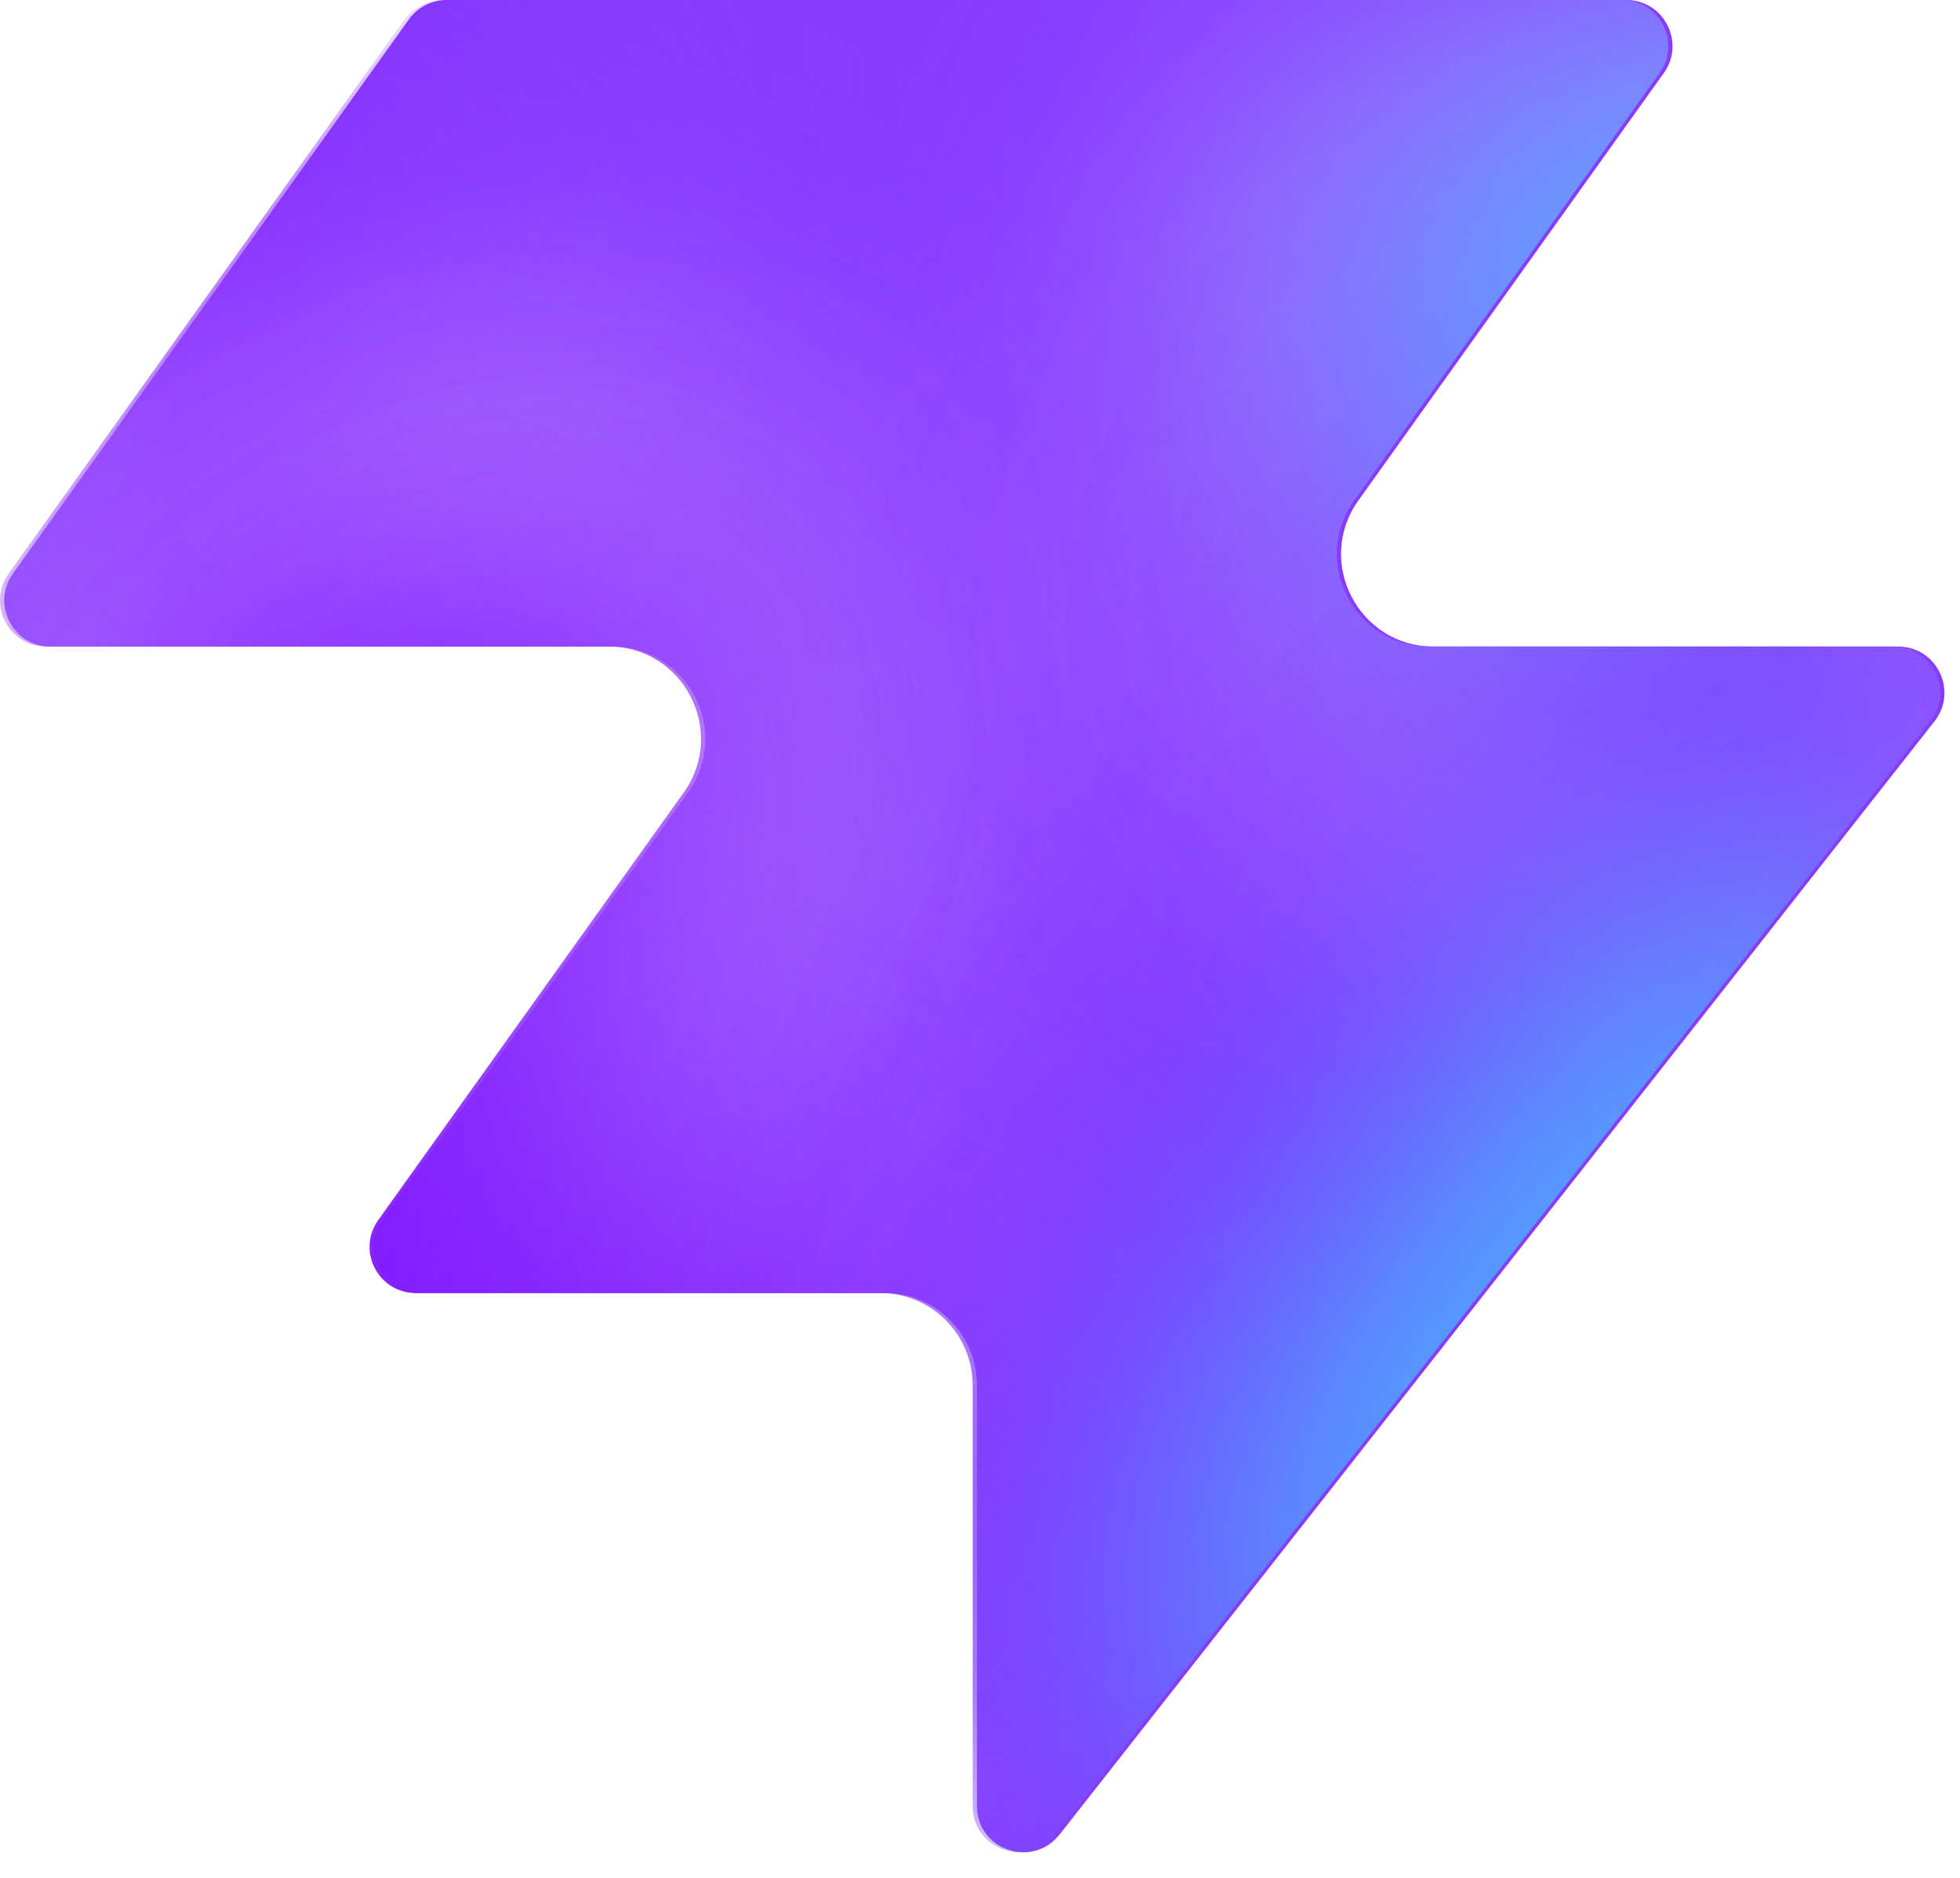
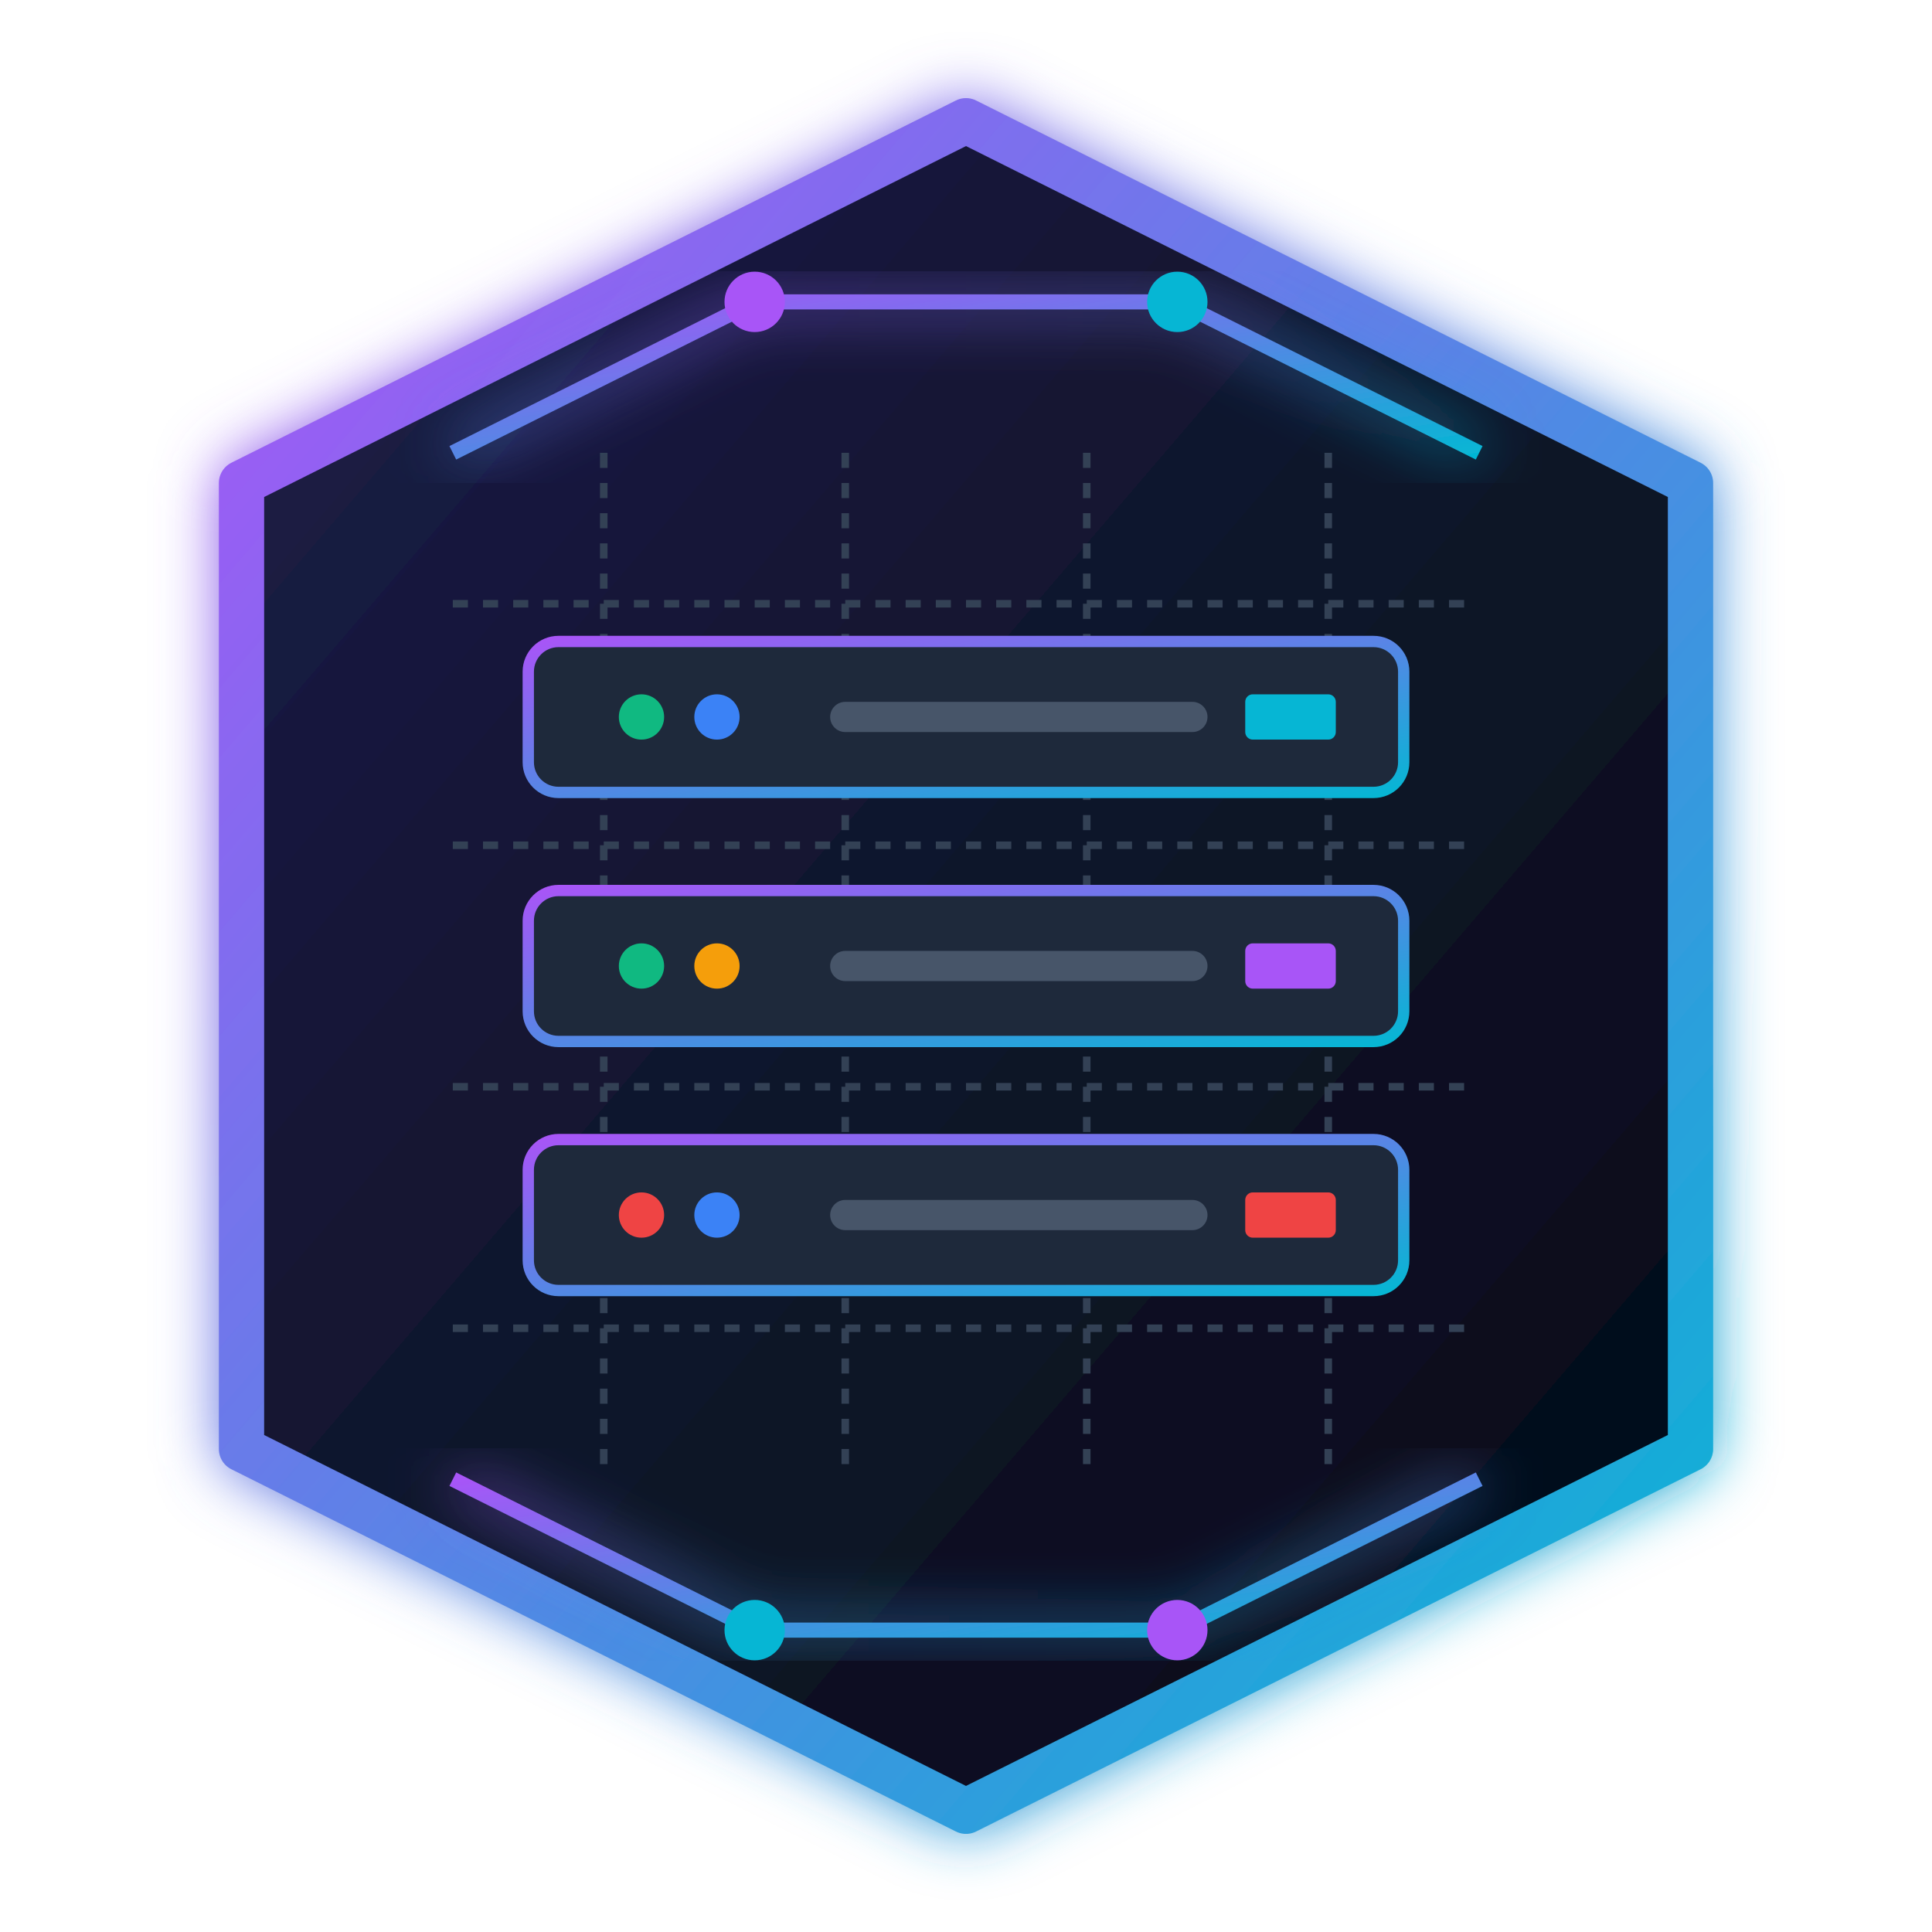
- <svg xmlns="http://www.w3.org/2000/svg" width="48" height="46" fill="none" viewBox="0 0 48 46">
-   <path fill="#863bff" d="M25.946 44.938c-.664.845-2.021.375-2.021-.698V33.937a2.26 2.26 0 0 0-2.262-2.262H10.287c-.92 0-1.456-1.04-.92-1.788l7.48-10.471c1.07-1.497 0-3.578-1.842-3.578H1.237c-.92 0-1.456-1.04-.92-1.788L10.013.474c.214-.297.556-.474.92-.474h28.894c.92 0 1.456 1.04.92 1.788l-7.48 10.471c-1.07 1.498 0 3.579 1.842 3.579h11.377c.943 0 1.473 1.088.89 1.83L25.947 44.94z" style="fill:#863bff;fill:color(display-p3 .525 .23 1);fill-opacity:1" />
-   <mask id="a" width="48" height="46" x="0" y="0" maskUnits="userSpaceOnUse" style="mask-type:alpha">
-     <path fill="#000" d="M25.842 44.938c-.664.844-2.021.375-2.021-.698V33.937a2.26 2.26 0 0 0-2.262-2.262H10.183c-.92 0-1.456-1.04-.92-1.788l7.48-10.471c1.07-1.498 0-3.579-1.842-3.579H1.133c-.92 0-1.456-1.04-.92-1.787L9.91.473c.214-.297.556-.474.92-.474h28.894c.92 0 1.456 1.04.92 1.788l-7.48 10.471c-1.07 1.498 0 3.578 1.842 3.578h11.377c.943 0 1.473 1.088.89 1.832L25.843 44.94z" style="fill:#000;fill-opacity:1" />
-   </mask>
-   <g mask="url(#a)">
-     <g filter="url(#b)">
-       <ellipse cx="5.508" cy="14.704" fill="#ede6ff" rx="5.508" ry="14.704" style="fill:#ede6ff;fill:color(display-p3 .927 .903 1);fill-opacity:1" transform="matrix(.00324 1 1 -.00324 -4.47 31.516)" />
-     </g>
-     <g filter="url(#c)">
-       <ellipse cx="10.399" cy="29.851" fill="#ede6ff" rx="10.399" ry="29.851" style="fill:#ede6ff;fill:color(display-p3 .927 .903 1);fill-opacity:1" transform="matrix(.00324 1 1 -.00324 -39.328 7.883)" />
-     </g>
-     <g filter="url(#d)">
-       <ellipse cx="5.508" cy="30.487" fill="#7e14ff" rx="5.508" ry="30.487" style="fill:#7e14ff;fill:color(display-p3 .492 .077 1);fill-opacity:1" transform="rotate(89.814 -25.913 -14.639)scale(1 -1)" />
-     </g>
-     <g filter="url(#e)">
-       <ellipse cx="5.508" cy="30.599" fill="#7e14ff" rx="5.508" ry="30.599" style="fill:#7e14ff;fill:color(display-p3 .492 .077 1);fill-opacity:1" transform="rotate(89.814 -32.644 -3.334)scale(1 -1)" />
-     </g>
-     <g filter="url(#f)">
-       <ellipse cx="5.508" cy="30.599" fill="#7e14ff" rx="5.508" ry="30.599" style="fill:#7e14ff;fill:color(display-p3 .492 .077 1);fill-opacity:1" transform="matrix(.00324 1 1 -.00324 -34.34 30.47)" />
-     </g>
-     <g filter="url(#g)">
-       <ellipse cx="14.072" cy="22.078" fill="#ede6ff" rx="14.072" ry="22.078" style="fill:#ede6ff;fill:color(display-p3 .927 .903 1);fill-opacity:1" transform="rotate(93.35 24.506 48.493)scale(-1 1)" />
-     </g>
-     <g filter="url(#h)">
-       <ellipse cx="3.47" cy="21.501" fill="#7e14ff" rx="3.47" ry="21.501" style="fill:#7e14ff;fill:color(display-p3 .492 .077 1);fill-opacity:1" transform="rotate(89.009 28.708 47.59)scale(-1 1)" />
-     </g>
-     <g filter="url(#i)">
-       <ellipse cx="3.47" cy="21.501" fill="#7e14ff" rx="3.47" ry="21.501" style="fill:#7e14ff;fill:color(display-p3 .492 .077 1);fill-opacity:1" transform="rotate(89.009 28.708 47.59)scale(-1 1)" />
-     </g>
-     <g filter="url(#j)">
-       <ellipse cx=".387" cy="8.972" fill="#7e14ff" rx="4.407" ry="29.108" style="fill:#7e14ff;fill:color(display-p3 .492 .077 1);fill-opacity:1" transform="rotate(39.51 .387 8.972)" />
-     </g>
-     <g filter="url(#k)">
-       <ellipse cx="47.523" cy="-6.092" fill="#7e14ff" rx="4.407" ry="29.108" style="fill:#7e14ff;fill:color(display-p3 .492 .077 1);fill-opacity:1" transform="rotate(37.892 47.523 -6.092)" />
-     </g>
-     <g filter="url(#l)">
-       <ellipse cx="41.412" cy="6.333" fill="#47bfff" rx="5.971" ry="9.665" style="fill:#47bfff;fill:color(display-p3 .28 .748 1);fill-opacity:1" transform="rotate(37.892 41.412 6.333)" />
-     </g>
-     <g filter="url(#m)">
-       <ellipse cx="-1.879" cy="38.332" fill="#7e14ff" rx="4.407" ry="29.108" style="fill:#7e14ff;fill:color(display-p3 .492 .077 1);fill-opacity:1" transform="rotate(37.892 -1.88 38.332)" />
-     </g>
-     <g filter="url(#n)">
-       <ellipse cx="-1.879" cy="38.332" fill="#7e14ff" rx="4.407" ry="29.108" style="fill:#7e14ff;fill:color(display-p3 .492 .077 1);fill-opacity:1" transform="rotate(37.892 -1.88 38.332)" />
-     </g>
-     <g filter="url(#o)">
-       <ellipse cx="35.651" cy="29.907" fill="#7e14ff" rx="4.407" ry="29.108" style="fill:#7e14ff;fill:color(display-p3 .492 .077 1);fill-opacity:1" transform="rotate(37.892 35.651 29.907)" />
-     </g>
-     <g filter="url(#p)">
-       <ellipse cx="38.418" cy="32.4" fill="#47bfff" rx="5.971" ry="15.297" style="fill:#47bfff;fill:color(display-p3 .28 .748 1);fill-opacity:1" transform="rotate(37.892 38.418 32.4)" />
-     </g>
-   </g>
+ <svg xmlns="http://www.w3.org/2000/svg" viewBox="0 0 512 512" width="100%" height="100%">
  <defs>
-     <filter id="b" width="60.045" height="41.654" x="-19.77" y="16.149" color-interpolation-filters="sRGB" filterUnits="userSpaceOnUse">
-       <feFlood flood-opacity="0" result="BackgroundImageFix" />
-       <feBlend in="SourceGraphic" in2="BackgroundImageFix" result="shape" />
-       <feGaussianBlur result="effect1_foregroundBlur_2002_17158" stdDeviation="7.659" />
-     </filter>
-     <filter id="c" width="90.34" height="51.437" x="-54.613" y="-7.533" color-interpolation-filters="sRGB" filterUnits="userSpaceOnUse">
-       <feFlood flood-opacity="0" result="BackgroundImageFix" />
-       <feBlend in="SourceGraphic" in2="BackgroundImageFix" result="shape" />
-       <feGaussianBlur result="effect1_foregroundBlur_2002_17158" stdDeviation="7.659" />
-     </filter>
-     <filter id="d" width="79.355" height="29.4" x="-49.64" y="2.03" color-interpolation-filters="sRGB" filterUnits="userSpaceOnUse">
-       <feFlood flood-opacity="0" result="BackgroundImageFix" />
-       <feBlend in="SourceGraphic" in2="BackgroundImageFix" result="shape" />
-       <feGaussianBlur result="effect1_foregroundBlur_2002_17158" stdDeviation="4.596" />
-     </filter>
-     <filter id="e" width="79.579" height="29.4" x="-45.045" y="20.029" color-interpolation-filters="sRGB" filterUnits="userSpaceOnUse">
-       <feFlood flood-opacity="0" result="BackgroundImageFix" />
-       <feBlend in="SourceGraphic" in2="BackgroundImageFix" result="shape" />
-       <feGaussianBlur result="effect1_foregroundBlur_2002_17158" stdDeviation="4.596" />
-     </filter>
-     <filter id="f" width="79.579" height="29.4" x="-43.513" y="21.178" color-interpolation-filters="sRGB" filterUnits="userSpaceOnUse">
-       <feFlood flood-opacity="0" result="BackgroundImageFix" />
-       <feBlend in="SourceGraphic" in2="BackgroundImageFix" result="shape" />
-       <feGaussianBlur result="effect1_foregroundBlur_2002_17158" stdDeviation="4.596" />
-     </filter>
-     <filter id="g" width="74.749" height="58.852" x="15.756" y="-17.901" color-interpolation-filters="sRGB" filterUnits="userSpaceOnUse">
-       <feFlood flood-opacity="0" result="BackgroundImageFix" />
-       <feBlend in="SourceGraphic" in2="BackgroundImageFix" result="shape" />
-       <feGaussianBlur result="effect1_foregroundBlur_2002_17158" stdDeviation="7.659" />
-     </filter>
-     <filter id="h" width="61.377" height="25.362" x="23.548" y="2.284" color-interpolation-filters="sRGB" filterUnits="userSpaceOnUse">
-       <feFlood flood-opacity="0" result="BackgroundImageFix" />
-       <feBlend in="SourceGraphic" in2="BackgroundImageFix" result="shape" />
-       <feGaussianBlur result="effect1_foregroundBlur_2002_17158" stdDeviation="4.596" />
-     </filter>
-     <filter id="i" width="61.377" height="25.362" x="23.548" y="2.284" color-interpolation-filters="sRGB" filterUnits="userSpaceOnUse">
-       <feFlood flood-opacity="0" result="BackgroundImageFix" />
-       <feBlend in="SourceGraphic" in2="BackgroundImageFix" result="shape" />
-       <feGaussianBlur result="effect1_foregroundBlur_2002_17158" stdDeviation="4.596" />
-     </filter>
-     <filter id="j" width="56.045" height="63.649" x="-27.636" y="-22.853" color-interpolation-filters="sRGB" filterUnits="userSpaceOnUse">
-       <feFlood flood-opacity="0" result="BackgroundImageFix" />
-       <feBlend in="SourceGraphic" in2="BackgroundImageFix" result="shape" />
-       <feGaussianBlur result="effect1_foregroundBlur_2002_17158" stdDeviation="4.596" />
-     </filter>
-     <filter id="k" width="54.814" height="64.646" x="20.116" y="-38.415" color-interpolation-filters="sRGB" filterUnits="userSpaceOnUse">
-       <feFlood flood-opacity="0" result="BackgroundImageFix" />
-       <feBlend in="SourceGraphic" in2="BackgroundImageFix" result="shape" />
-       <feGaussianBlur result="effect1_foregroundBlur_2002_17158" stdDeviation="4.596" />
-     </filter>
-     <filter id="l" width="33.541" height="35.313" x="24.641" y="-11.323" color-interpolation-filters="sRGB" filterUnits="userSpaceOnUse">
-       <feFlood flood-opacity="0" result="BackgroundImageFix" />
-       <feBlend in="SourceGraphic" in2="BackgroundImageFix" result="shape" />
-       <feGaussianBlur result="effect1_foregroundBlur_2002_17158" stdDeviation="4.596" />
-     </filter>
-     <filter id="m" width="54.814" height="64.646" x="-29.286" y="6.009" color-interpolation-filters="sRGB" filterUnits="userSpaceOnUse">
-       <feFlood flood-opacity="0" result="BackgroundImageFix" />
-       <feBlend in="SourceGraphic" in2="BackgroundImageFix" result="shape" />
-       <feGaussianBlur result="effect1_foregroundBlur_2002_17158" stdDeviation="4.596" />
-     </filter>
-     <filter id="n" width="54.814" height="64.646" x="-29.286" y="6.009" color-interpolation-filters="sRGB" filterUnits="userSpaceOnUse">
-       <feFlood flood-opacity="0" result="BackgroundImageFix" />
-       <feBlend in="SourceGraphic" in2="BackgroundImageFix" result="shape" />
-       <feGaussianBlur result="effect1_foregroundBlur_2002_17158" stdDeviation="4.596" />
-     </filter>
-     <filter id="o" width="54.814" height="64.646" x="8.244" y="-2.416" color-interpolation-filters="sRGB" filterUnits="userSpaceOnUse">
-       <feFlood flood-opacity="0" result="BackgroundImageFix" />
-       <feBlend in="SourceGraphic" in2="BackgroundImageFix" result="shape" />
-       <feGaussianBlur result="effect1_foregroundBlur_2002_17158" stdDeviation="4.596" />
-     </filter>
-     <filter id="p" width="39.409" height="43.623" x="18.713" y="10.588" color-interpolation-filters="sRGB" filterUnits="userSpaceOnUse">
-       <feFlood flood-opacity="0" result="BackgroundImageFix" />
-       <feBlend in="SourceGraphic" in2="BackgroundImageFix" result="shape" />
-       <feGaussianBlur result="effect1_foregroundBlur_2002_17158" stdDeviation="4.596" />
+     <linearGradient id="shieldGrad" x1="0%" y1="0%" x2="100%" y2="100%">
+       <stop offset="0%" stop-color="#1e1b4b" />
+       <stop offset="50%" stop-color="#0f172a" />
+       <stop offset="100%" stop-color="#020617" />
+     </linearGradient>
+     <linearGradient id="neonGrad" x1="0%" y1="0%" x2="100%" y2="100%">
+       <stop offset="0%" stop-color="#a855f7" />
+       <stop offset="100%" stop-color="#06b6d4" />
+     </linearGradient>
+     <linearGradient id="accentGrad" x1="0%" y1="0%" x2="100%" y2="100%">
+       <stop offset="0%" stop-color="#3b82f6" />
+       <stop offset="100%" stop-color="#10b981" />
+     </linearGradient>
+     <filter id="glow" x="-20%" y="-20%" width="140%" height="140%">
+       <feGaussianBlur stdDeviation="8" result="blur" />
+       <feMerge>
+         <feMergeNode in="blur" />
+         <feMergeNode in="SourceGraphic" />
+       </feMerge>
    </filter>
  </defs>
+   <path d="M256 32 L448 128 L448 384 L256 480 L64 384 L64 128 Z" fill="url(#shieldGrad)" stroke="url(#neonGrad)" stroke-width="12" stroke-linejoin="round" filter="url(#glow)" />
+   <path d="M120 160 L392 160 M120 224 L392 224 M120 288 L392 288 M120 352 L392 352" stroke="#334155" stroke-width="2" stroke-dasharray="4,4" />
+   <path d="M160 120 L160 392 M224 120 L224 392 M288 120 L288 392 M352 120 L352 392" stroke="#334155" stroke-width="2" stroke-dasharray="4,4" />
+   <rect x="140" y="170" width="232" height="40" rx="8" fill="#1e293b" stroke="url(#neonGrad)" stroke-width="3" />
+   <circle cx="170" cy="190" r="6" fill="#10b981" />
+   <circle cx="190" cy="190" r="6" fill="#3b82f6" />
+   <rect x="220" y="186" width="100" height="8" rx="4" fill="#475569" />
+   <rect x="330" y="184" width="24" height="12" rx="2" fill="#06b6d4" />
+   <rect x="140" y="236" width="232" height="40" rx="8" fill="#1e293b" stroke="url(#neonGrad)" stroke-width="3" />
+   <circle cx="170" cy="256" r="6" fill="#10b981" />
+   <circle cx="190" cy="256" r="6" fill="#f59e0b" />
+   <rect x="220" y="252" width="100" height="8" rx="4" fill="#475569" />
+   <rect x="330" y="250" width="24" height="12" rx="2" fill="#a855f7" />
+   <rect x="140" y="302" width="232" height="40" rx="8" fill="#1e293b" stroke="url(#neonGrad)" stroke-width="3" />
+   <circle cx="170" cy="322" r="6" fill="#ef4444" />
+   <circle cx="190" cy="322" r="6" fill="#3b82f6" />
+   <rect x="220" y="318" width="100" height="8" rx="4" fill="#475569" />
+   <rect x="330" y="316" width="24" height="12" rx="2" fill="#ef4444" />
+   <path d="M120 120 L200 80 L312 80 L392 120" fill="none" stroke="url(#neonGrad)" stroke-width="4" filter="url(#glow)" />
+   <circle cx="200" cy="80" r="8" fill="#a855f7" />
+   <circle cx="312" cy="80" r="8" fill="#06b6d4" />
+   <path d="M120 392 L200 432 L312 432 L392 392" fill="none" stroke="url(#neonGrad)" stroke-width="4" filter="url(#glow)" />
+   <circle cx="200" cy="432" r="8" fill="#06b6d4" />
+   <circle cx="312" cy="432" r="8" fill="#a855f7" />
</svg>
